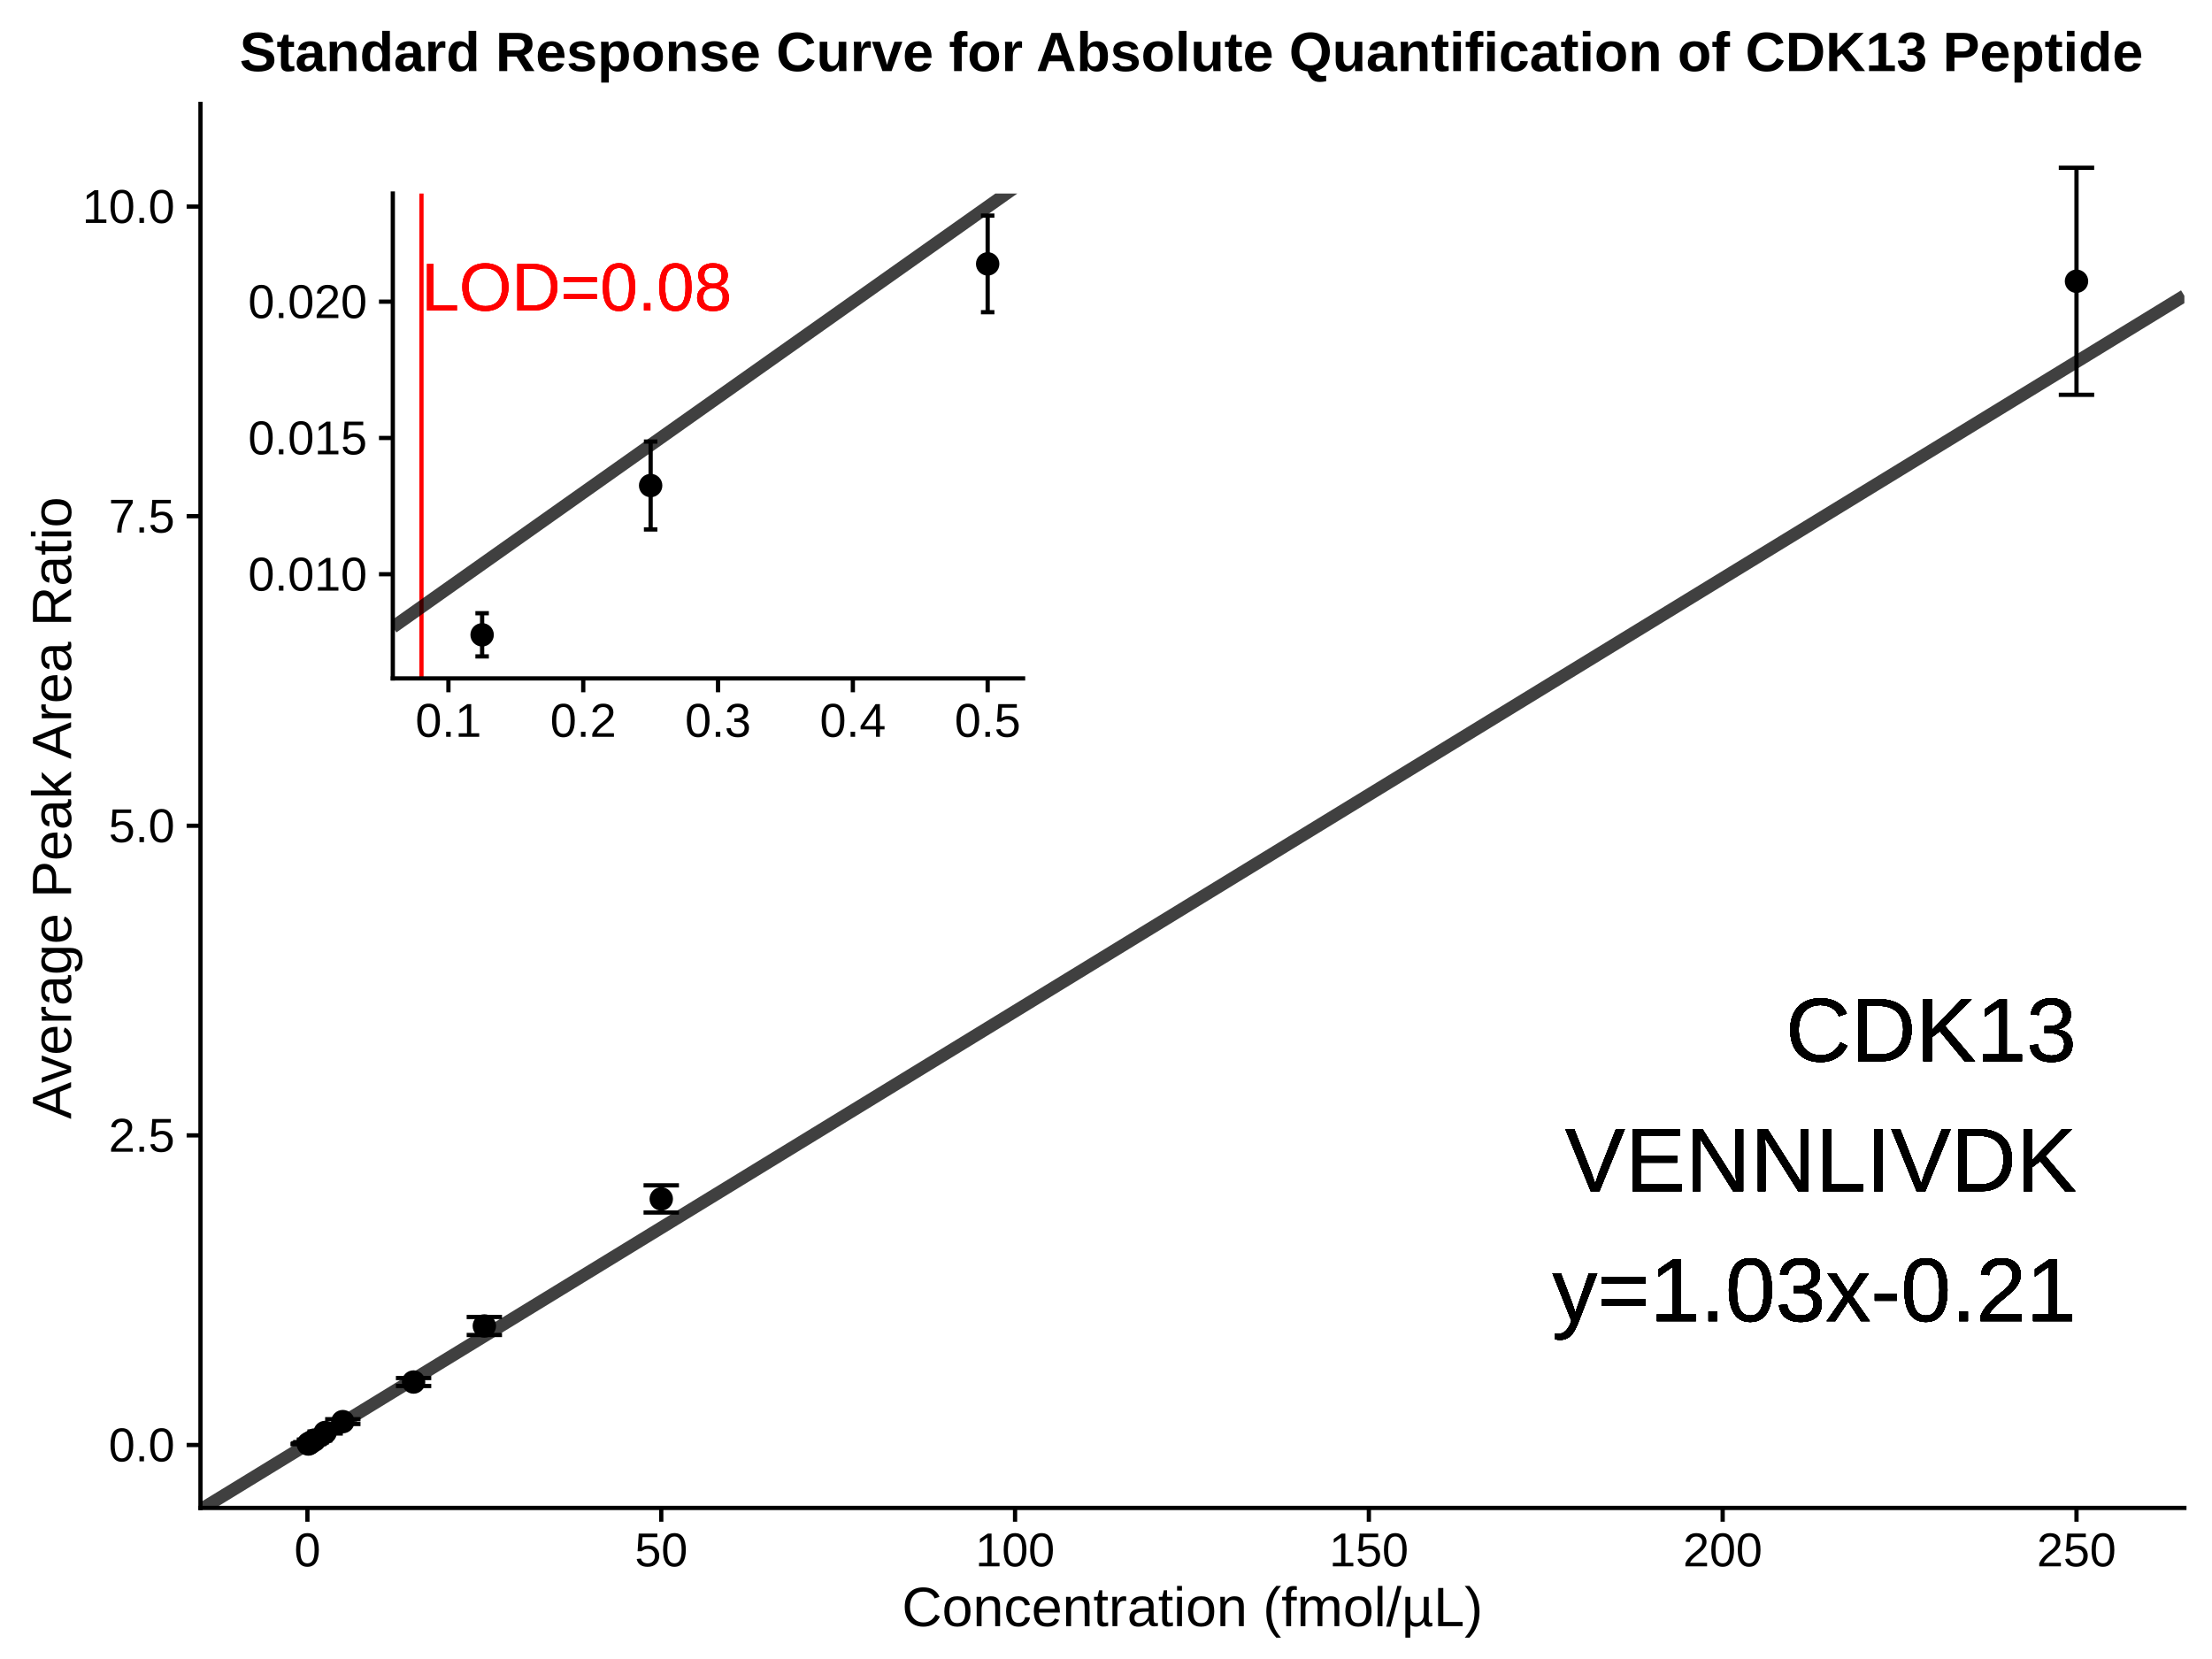
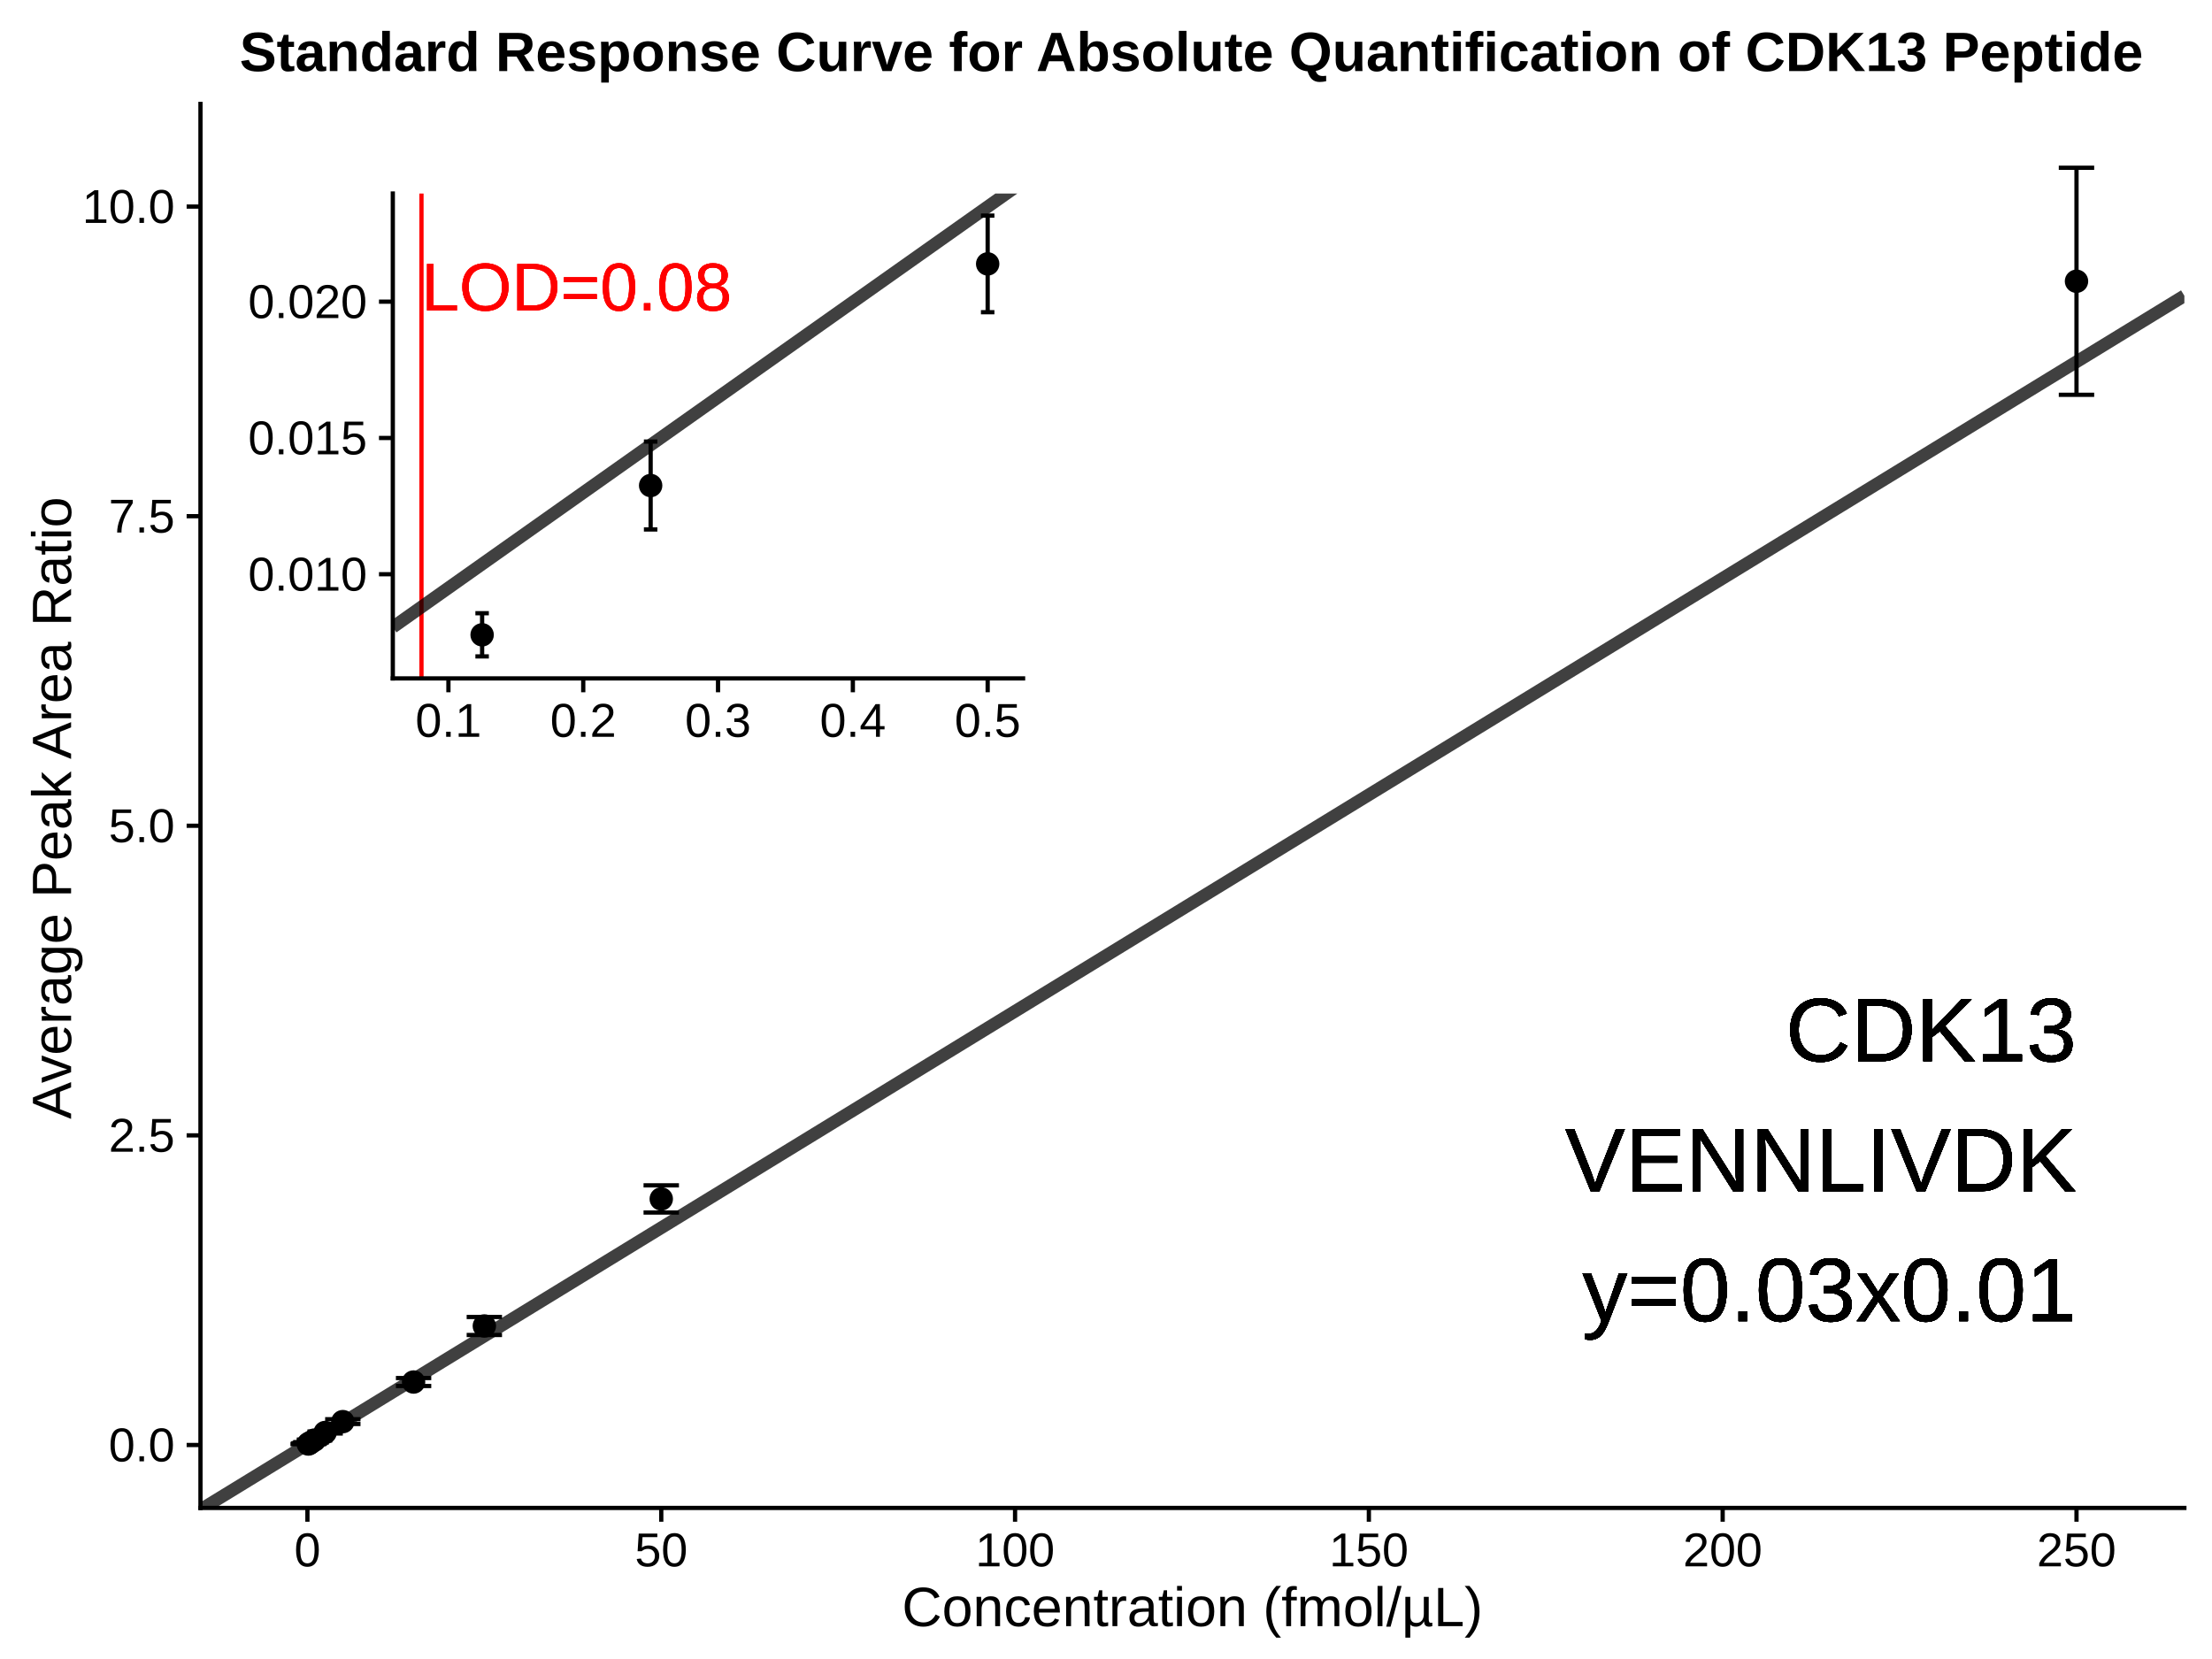
<svg xmlns="http://www.w3.org/2000/svg" viewBox="0 0 558.00 418.50">
  <defs>
    <style type="text/css">
    line, polyline, path, rect, circle {
      fill: none;
      stroke: #000000;
      stroke-linecap: round;
      stroke-linejoin: round;
      stroke-miterlimit: 10.00;
    }
  </style>
  </defs>
  <rect width="100%" height="100%" style="stroke: none; fill: #FFFFFF;" />
  <defs>
    <clipPath id="cpNTAuNTY2OXw1NTEuMDI2fDM4MC4zOXwyNi4yMTk1">
      <rect x="50.57" y="26.22" width="500.46" height="354.17" />
    </clipPath>
  </defs>
  <circle cx="77.78" cy="364.27" r="1.95pt" style="stroke-width: 0.71; fill: #000000;" clip-path="url(#cpNTAuNTY2OXw1NTEuMDI2fDM4MC4zOXwyNi4yMTk1)" />
  <circle cx="78.00" cy="364.10" r="1.95pt" style="stroke-width: 0.71; fill: #000000;" clip-path="url(#cpNTAuNTY2OXw1NTEuMDI2fDM4MC4zOXwyNi4yMTk1)" />
  <circle cx="78.45" cy="363.84" r="1.95pt" style="stroke-width: 0.71; fill: #000000;" clip-path="url(#cpNTAuNTY2OXw1NTEuMDI2fDM4MC4zOXwyNi4yMTk1)" />
  <circle cx="79.34" cy="363.27" r="1.95pt" style="stroke-width: 0.71; fill: #000000;" clip-path="url(#cpNTAuNTY2OXw1NTEuMDI2fDM4MC4zOXwyNi4yMTk1)" />
  <circle cx="82.02" cy="361.36" r="1.95pt" style="stroke-width: 0.71; fill: #000000;" clip-path="url(#cpNTAuNTY2OXw1NTEuMDI2fDM4MC4zOXwyNi4yMTk1)" />
  <circle cx="86.48" cy="358.62" r="1.95pt" style="stroke-width: 0.71; fill: #000000;" clip-path="url(#cpNTAuNTY2OXw1NTEuMDI2fDM4MC4zOXwyNi4yMTk1)" />
  <circle cx="104.33" cy="348.63" r="1.95pt" style="stroke-width: 0.71; fill: #000000;" clip-path="url(#cpNTAuNTY2OXw1NTEuMDI2fDM4MC4zOXwyNi4yMTk1)" />
  <circle cx="122.18" cy="334.49" r="1.95pt" style="stroke-width: 0.71; fill: #000000;" clip-path="url(#cpNTAuNTY2OXw1NTEuMDI2fDM4MC4zOXwyNi4yMTk1)" />
  <circle cx="166.81" cy="302.44" r="1.95pt" style="stroke-width: 0.71; fill: #000000;" clip-path="url(#cpNTAuNTY2OXw1NTEuMDI2fDM4MC4zOXwyNi4yMTk1)" />
  <circle cx="523.82" cy="70.95" r="1.95pt" style="stroke-width: 0.71; fill: #000000;" clip-path="url(#cpNTAuNTY2OXw1NTEuMDI2fDM4MC4zOXwyNi4yMTk1)" />
  <polyline points="73.32,364.24 82.24,364.24 " style="stroke-width: 1.07; stroke-linecap: butt;" clip-path="url(#cpNTAuNTY2OXw1NTEuMDI2fDM4MC4zOXwyNi4yMTk1)" />
  <polyline points="77.78,364.24 77.78,364.29 " style="stroke-width: 1.07; stroke-linecap: butt;" clip-path="url(#cpNTAuNTY2OXw1NTEuMDI2fDM4MC4zOXwyNi4yMTk1)" />
  <polyline points="73.32,364.29 82.24,364.29 " style="stroke-width: 1.07; stroke-linecap: butt;" clip-path="url(#cpNTAuNTY2OXw1NTEuMDI2fDM4MC4zOXwyNi4yMTk1)" />
  <polyline points="73.54,364.05 82.46,364.05 " style="stroke-width: 1.07; stroke-linecap: butt;" clip-path="url(#cpNTAuNTY2OXw1NTEuMDI2fDM4MC4zOXwyNi4yMTk1)" />
  <polyline points="78.00,364.05 78.00,364.15 " style="stroke-width: 1.07; stroke-linecap: butt;" clip-path="url(#cpNTAuNTY2OXw1NTEuMDI2fDM4MC4zOXwyNi4yMTk1)" />
  <polyline points="73.54,364.15 82.46,364.15 " style="stroke-width: 1.07; stroke-linecap: butt;" clip-path="url(#cpNTAuNTY2OXw1NTEuMDI2fDM4MC4zOXwyNi4yMTk1)" />
  <polyline points="73.98,363.79 82.91,363.79 " style="stroke-width: 1.07; stroke-linecap: butt;" clip-path="url(#cpNTAuNTY2OXw1NTEuMDI2fDM4MC4zOXwyNi4yMTk1)" />
  <polyline points="78.45,363.79 78.45,363.90 " style="stroke-width: 1.07; stroke-linecap: butt;" clip-path="url(#cpNTAuNTY2OXw1NTEuMDI2fDM4MC4zOXwyNi4yMTk1)" />
  <polyline points="73.98,363.90 82.91,363.90 " style="stroke-width: 1.07; stroke-linecap: butt;" clip-path="url(#cpNTAuNTY2OXw1NTEuMDI2fDM4MC4zOXwyNi4yMTk1)" />
  <polyline points="74.88,363.15 83.80,363.15 " style="stroke-width: 1.07; stroke-linecap: butt;" clip-path="url(#cpNTAuNTY2OXw1NTEuMDI2fDM4MC4zOXwyNi4yMTk1)" />
  <polyline points="79.34,363.15 79.34,363.39 " style="stroke-width: 1.07; stroke-linecap: butt;" clip-path="url(#cpNTAuNTY2OXw1NTEuMDI2fDM4MC4zOXwyNi4yMTk1)" />
  <polyline points="74.88,363.39 83.80,363.39 " style="stroke-width: 1.07; stroke-linecap: butt;" clip-path="url(#cpNTAuNTY2OXw1NTEuMDI2fDM4MC4zOXwyNi4yMTk1)" />
  <polyline points="77.55,361.11 86.48,361.11 " style="stroke-width: 1.07; stroke-linecap: butt;" clip-path="url(#cpNTAuNTY2OXw1NTEuMDI2fDM4MC4zOXwyNi4yMTk1)" />
  <polyline points="82.02,361.11 82.02,361.62 " style="stroke-width: 1.07; stroke-linecap: butt;" clip-path="url(#cpNTAuNTY2OXw1NTEuMDI2fDM4MC4zOXwyNi4yMTk1)" />
  <polyline points="77.55,361.62 86.48,361.62 " style="stroke-width: 1.07; stroke-linecap: butt;" clip-path="url(#cpNTAuNTY2OXw1NTEuMDI2fDM4MC4zOXwyNi4yMTk1)" />
  <polyline points="82.02,358.01 90.94,358.01 " style="stroke-width: 1.07; stroke-linecap: butt;" clip-path="url(#cpNTAuNTY2OXw1NTEuMDI2fDM4MC4zOXwyNi4yMTk1)" />
  <polyline points="86.48,358.01 86.48,359.22 " style="stroke-width: 1.07; stroke-linecap: butt;" clip-path="url(#cpNTAuNTY2OXw1NTEuMDI2fDM4MC4zOXwyNi4yMTk1)" />
  <polyline points="82.02,359.22 90.94,359.22 " style="stroke-width: 1.07; stroke-linecap: butt;" clip-path="url(#cpNTAuNTY2OXw1NTEuMDI2fDM4MC4zOXwyNi4yMTk1)" />
  <polyline points="99.87,347.63 108.79,347.63 " style="stroke-width: 1.07; stroke-linecap: butt;" clip-path="url(#cpNTAuNTY2OXw1NTEuMDI2fDM4MC4zOXwyNi4yMTk1)" />
  <polyline points="104.33,347.63 104.33,349.63 " style="stroke-width: 1.07; stroke-linecap: butt;" clip-path="url(#cpNTAuNTY2OXw1NTEuMDI2fDM4MC4zOXwyNi4yMTk1)" />
  <polyline points="99.87,349.63 108.79,349.63 " style="stroke-width: 1.07; stroke-linecap: butt;" clip-path="url(#cpNTAuNTY2OXw1NTEuMDI2fDM4MC4zOXwyNi4yMTk1)" />
  <polyline points="117.72,332.23 126.64,332.23 " style="stroke-width: 1.07; stroke-linecap: butt;" clip-path="url(#cpNTAuNTY2OXw1NTEuMDI2fDM4MC4zOXwyNi4yMTk1)" />
  <polyline points="122.18,332.23 122.18,336.76 " style="stroke-width: 1.07; stroke-linecap: butt;" clip-path="url(#cpNTAuNTY2OXw1NTEuMDI2fDM4MC4zOXwyNi4yMTk1)" />
  <polyline points="117.72,336.76 126.64,336.76 " style="stroke-width: 1.07; stroke-linecap: butt;" clip-path="url(#cpNTAuNTY2OXw1NTEuMDI2fDM4MC4zOXwyNi4yMTk1)" />
  <polyline points="162.34,299.01 171.27,299.01 " style="stroke-width: 1.07; stroke-linecap: butt;" clip-path="url(#cpNTAuNTY2OXw1NTEuMDI2fDM4MC4zOXwyNi4yMTk1)" />
  <polyline points="166.81,299.01 166.81,305.87 " style="stroke-width: 1.07; stroke-linecap: butt;" clip-path="url(#cpNTAuNTY2OXw1NTEuMDI2fDM4MC4zOXwyNi4yMTk1)" />
  <polyline points="162.34,305.87 171.27,305.87 " style="stroke-width: 1.07; stroke-linecap: butt;" clip-path="url(#cpNTAuNTY2OXw1NTEuMDI2fDM4MC4zOXwyNi4yMTk1)" />
  <polyline points="519.35,42.32 528.28,42.32 " style="stroke-width: 1.07; stroke-linecap: butt;" clip-path="url(#cpNTAuNTY2OXw1NTEuMDI2fDM4MC4zOXwyNi4yMTk1)" />
  <polyline points="523.82,42.32 523.82,99.59 " style="stroke-width: 1.07; stroke-linecap: butt;" clip-path="url(#cpNTAuNTY2OXw1NTEuMDI2fDM4MC4zOXwyNi4yMTk1)" />
  <polyline points="519.35,99.59 528.28,99.59 " style="stroke-width: 1.07; stroke-linecap: butt;" clip-path="url(#cpNTAuNTY2OXw1NTEuMDI2fDM4MC4zOXwyNi4yMTk1)" />
  <line x1="50.57" y1="380.84" x2="551.03" y2="74.61" style="stroke-width: 3.20; stroke: #000000; stroke-opacity: 0.75; stroke-linecap: butt;" clip-path="url(#cpNTAuNTY2OXw1NTEuMDI2fDM4MC4zOXwyNi4yMTk1)" />
  <g clip-path="url(#cpNTAuNTY2OXw1NTEuMDI2fDM4MC4zOXwyNi4yMTk1)">
    <text x="450.44" y="267.71" style="font-size: 22.76px; font-family: Liberation Sans;" textLength="73.38px" lengthAdjust="spacingAndGlyphs">CDK13</text>
  </g>
  <g clip-path="url(#cpNTAuNTY2OXw1NTEuMDI2fDM4MC4zOXwyNi4yMTk1)">
    <text x="394.79" y="300.49" style="font-size: 22.76px; font-family: Liberation Sans;" textLength="129.03px" lengthAdjust="spacingAndGlyphs">VENNLIVDK</text>
  </g>
  <g clip-path="url(#cpNTAuNTY2OXw1NTEuMDI2fDM4MC4zOXwyNi4yMTk1)">
-     <text x="391.58" y="333.27" style="font-size: 22.76px; font-family: Liberation Sans;" textLength="132.24px" lengthAdjust="spacingAndGlyphs">y=1.03x-0.21</text>
-   </g>
-   <g clip-path="url(#cpNTAuNTY2OXw1NTEuMDI2fDM4MC4zOXwyNi4yMTk1)">
-     <text x="450.44" y="267.71" style="font-size: 22.76px; font-family: Liberation Sans;" textLength="73.38px" lengthAdjust="spacingAndGlyphs">CDK13</text>
-   </g>
-   <g clip-path="url(#cpNTAuNTY2OXw1NTEuMDI2fDM4MC4zOXwyNi4yMTk1)">
-     <text x="394.79" y="300.49" style="font-size: 22.76px; font-family: Liberation Sans;" textLength="129.03px" lengthAdjust="spacingAndGlyphs">VENNLIVDK</text>
-   </g>
-   <g clip-path="url(#cpNTAuNTY2OXw1NTEuMDI2fDM4MC4zOXwyNi4yMTk1)">
-     <text x="391.58" y="333.27" style="font-size: 22.76px; font-family: Liberation Sans;" textLength="132.24px" lengthAdjust="spacingAndGlyphs">y=1.03x-0.21</text>
-   </g>
-   <g clip-path="url(#cpNTAuNTY2OXw1NTEuMDI2fDM4MC4zOXwyNi4yMTk1)">
-     <text x="450.44" y="267.71" style="font-size: 22.76px; font-family: Liberation Sans;" textLength="73.38px" lengthAdjust="spacingAndGlyphs">CDK13</text>
-   </g>
-   <g clip-path="url(#cpNTAuNTY2OXw1NTEuMDI2fDM4MC4zOXwyNi4yMTk1)">
-     <text x="394.79" y="300.49" style="font-size: 22.76px; font-family: Liberation Sans;" textLength="129.03px" lengthAdjust="spacingAndGlyphs">VENNLIVDK</text>
-   </g>
-   <g clip-path="url(#cpNTAuNTY2OXw1NTEuMDI2fDM4MC4zOXwyNi4yMTk1)">
-     <text x="391.58" y="333.27" style="font-size: 22.76px; font-family: Liberation Sans;" textLength="132.24px" lengthAdjust="spacingAndGlyphs">y=1.03x-0.21</text>
-   </g>
-   <g clip-path="url(#cpNTAuNTY2OXw1NTEuMDI2fDM4MC4zOXwyNi4yMTk1)">
-     <text x="450.44" y="267.71" style="font-size: 22.76px; font-family: Liberation Sans;" textLength="73.38px" lengthAdjust="spacingAndGlyphs">CDK13</text>
-   </g>
-   <g clip-path="url(#cpNTAuNTY2OXw1NTEuMDI2fDM4MC4zOXwyNi4yMTk1)">
-     <text x="394.79" y="300.49" style="font-size: 22.76px; font-family: Liberation Sans;" textLength="129.03px" lengthAdjust="spacingAndGlyphs">VENNLIVDK</text>
-   </g>
-   <g clip-path="url(#cpNTAuNTY2OXw1NTEuMDI2fDM4MC4zOXwyNi4yMTk1)">
-     <text x="391.58" y="333.27" style="font-size: 22.76px; font-family: Liberation Sans;" textLength="132.24px" lengthAdjust="spacingAndGlyphs">y=1.03x-0.21</text>
-   </g>
-   <g clip-path="url(#cpNTAuNTY2OXw1NTEuMDI2fDM4MC4zOXwyNi4yMTk1)">
-     <text x="450.44" y="267.71" style="font-size: 22.76px; font-family: Liberation Sans;" textLength="73.38px" lengthAdjust="spacingAndGlyphs">CDK13</text>
-   </g>
-   <g clip-path="url(#cpNTAuNTY2OXw1NTEuMDI2fDM4MC4zOXwyNi4yMTk1)">
-     <text x="394.79" y="300.49" style="font-size: 22.76px; font-family: Liberation Sans;" textLength="129.03px" lengthAdjust="spacingAndGlyphs">VENNLIVDK</text>
-   </g>
-   <g clip-path="url(#cpNTAuNTY2OXw1NTEuMDI2fDM4MC4zOXwyNi4yMTk1)">
-     <text x="391.58" y="333.27" style="font-size: 22.76px; font-family: Liberation Sans;" textLength="132.24px" lengthAdjust="spacingAndGlyphs">y=1.03x-0.21</text>
-   </g>
-   <g clip-path="url(#cpNTAuNTY2OXw1NTEuMDI2fDM4MC4zOXwyNi4yMTk1)">
-     <text x="450.44" y="267.71" style="font-size: 22.76px; font-family: Liberation Sans;" textLength="73.38px" lengthAdjust="spacingAndGlyphs">CDK13</text>
-   </g>
-   <g clip-path="url(#cpNTAuNTY2OXw1NTEuMDI2fDM4MC4zOXwyNi4yMTk1)">
-     <text x="394.79" y="300.49" style="font-size: 22.76px; font-family: Liberation Sans;" textLength="129.03px" lengthAdjust="spacingAndGlyphs">VENNLIVDK</text>
-   </g>
-   <g clip-path="url(#cpNTAuNTY2OXw1NTEuMDI2fDM4MC4zOXwyNi4yMTk1)">
-     <text x="391.58" y="333.27" style="font-size: 22.76px; font-family: Liberation Sans;" textLength="132.24px" lengthAdjust="spacingAndGlyphs">y=1.03x-0.21</text>
-   </g>
-   <g clip-path="url(#cpNTAuNTY2OXw1NTEuMDI2fDM4MC4zOXwyNi4yMTk1)">
-     <text x="450.44" y="267.71" style="font-size: 22.76px; font-family: Liberation Sans;" textLength="73.38px" lengthAdjust="spacingAndGlyphs">CDK13</text>
-   </g>
-   <g clip-path="url(#cpNTAuNTY2OXw1NTEuMDI2fDM4MC4zOXwyNi4yMTk1)">
-     <text x="394.79" y="300.49" style="font-size: 22.76px; font-family: Liberation Sans;" textLength="129.03px" lengthAdjust="spacingAndGlyphs">VENNLIVDK</text>
-   </g>
-   <g clip-path="url(#cpNTAuNTY2OXw1NTEuMDI2fDM4MC4zOXwyNi4yMTk1)">
-     <text x="391.58" y="333.27" style="font-size: 22.76px; font-family: Liberation Sans;" textLength="132.24px" lengthAdjust="spacingAndGlyphs">y=1.03x-0.21</text>
-   </g>
-   <g clip-path="url(#cpNTAuNTY2OXw1NTEuMDI2fDM4MC4zOXwyNi4yMTk1)">
-     <text x="450.44" y="267.71" style="font-size: 22.76px; font-family: Liberation Sans;" textLength="73.38px" lengthAdjust="spacingAndGlyphs">CDK13</text>
-   </g>
-   <g clip-path="url(#cpNTAuNTY2OXw1NTEuMDI2fDM4MC4zOXwyNi4yMTk1)">
-     <text x="394.79" y="300.49" style="font-size: 22.76px; font-family: Liberation Sans;" textLength="129.03px" lengthAdjust="spacingAndGlyphs">VENNLIVDK</text>
-   </g>
-   <g clip-path="url(#cpNTAuNTY2OXw1NTEuMDI2fDM4MC4zOXwyNi4yMTk1)">
-     <text x="391.58" y="333.27" style="font-size: 22.76px; font-family: Liberation Sans;" textLength="132.24px" lengthAdjust="spacingAndGlyphs">y=1.03x-0.21</text>
-   </g>
-   <g clip-path="url(#cpNTAuNTY2OXw1NTEuMDI2fDM4MC4zOXwyNi4yMTk1)">
-     <text x="450.44" y="267.71" style="font-size: 22.76px; font-family: Liberation Sans;" textLength="73.38px" lengthAdjust="spacingAndGlyphs">CDK13</text>
-   </g>
-   <g clip-path="url(#cpNTAuNTY2OXw1NTEuMDI2fDM4MC4zOXwyNi4yMTk1)">
-     <text x="394.79" y="300.49" style="font-size: 22.76px; font-family: Liberation Sans;" textLength="129.03px" lengthAdjust="spacingAndGlyphs">VENNLIVDK</text>
-   </g>
-   <g clip-path="url(#cpNTAuNTY2OXw1NTEuMDI2fDM4MC4zOXwyNi4yMTk1)">
-     <text x="391.58" y="333.27" style="font-size: 22.76px; font-family: Liberation Sans;" textLength="132.24px" lengthAdjust="spacingAndGlyphs">y=1.03x-0.21</text>
-   </g>
-   <g clip-path="url(#cpNTAuNTY2OXw1NTEuMDI2fDM4MC4zOXwyNi4yMTk1)">
-     <text x="450.44" y="267.71" style="font-size: 22.76px; font-family: Liberation Sans;" textLength="73.38px" lengthAdjust="spacingAndGlyphs">CDK13</text>
-   </g>
-   <g clip-path="url(#cpNTAuNTY2OXw1NTEuMDI2fDM4MC4zOXwyNi4yMTk1)">
-     <text x="394.79" y="300.49" style="font-size: 22.76px; font-family: Liberation Sans;" textLength="129.03px" lengthAdjust="spacingAndGlyphs">VENNLIVDK</text>
-   </g>
-   <g clip-path="url(#cpNTAuNTY2OXw1NTEuMDI2fDM4MC4zOXwyNi4yMTk1)">
-     <text x="391.58" y="333.27" style="font-size: 22.76px; font-family: Liberation Sans;" textLength="132.24px" lengthAdjust="spacingAndGlyphs">y=1.03x-0.21</text>
+     <text x="399.16" y="333.27" style="font-size: 22.76px; font-family: Liberation Sans;" textLength="124.66px" lengthAdjust="spacingAndGlyphs">y=0.03x0.01</text>
+   </g>
+   <g clip-path="url(#cpNTAuNTY2OXw1NTEuMDI2fDM4MC4zOXwyNi4yMTk1)">
+     <text x="450.44" y="267.71" style="font-size: 22.76px; font-family: Liberation Sans;" textLength="73.38px" lengthAdjust="spacingAndGlyphs">CDK13</text>
+   </g>
+   <g clip-path="url(#cpNTAuNTY2OXw1NTEuMDI2fDM4MC4zOXwyNi4yMTk1)">
+     <text x="394.79" y="300.49" style="font-size: 22.76px; font-family: Liberation Sans;" textLength="129.03px" lengthAdjust="spacingAndGlyphs">VENNLIVDK</text>
+   </g>
+   <g clip-path="url(#cpNTAuNTY2OXw1NTEuMDI2fDM4MC4zOXwyNi4yMTk1)">
+     <text x="399.16" y="333.27" style="font-size: 22.76px; font-family: Liberation Sans;" textLength="124.66px" lengthAdjust="spacingAndGlyphs">y=0.03x0.01</text>
+   </g>
+   <g clip-path="url(#cpNTAuNTY2OXw1NTEuMDI2fDM4MC4zOXwyNi4yMTk1)">
+     <text x="450.44" y="267.71" style="font-size: 22.76px; font-family: Liberation Sans;" textLength="73.38px" lengthAdjust="spacingAndGlyphs">CDK13</text>
+   </g>
+   <g clip-path="url(#cpNTAuNTY2OXw1NTEuMDI2fDM4MC4zOXwyNi4yMTk1)">
+     <text x="394.79" y="300.49" style="font-size: 22.76px; font-family: Liberation Sans;" textLength="129.03px" lengthAdjust="spacingAndGlyphs">VENNLIVDK</text>
+   </g>
+   <g clip-path="url(#cpNTAuNTY2OXw1NTEuMDI2fDM4MC4zOXwyNi4yMTk1)">
+     <text x="399.16" y="333.27" style="font-size: 22.76px; font-family: Liberation Sans;" textLength="124.66px" lengthAdjust="spacingAndGlyphs">y=0.03x0.01</text>
+   </g>
+   <g clip-path="url(#cpNTAuNTY2OXw1NTEuMDI2fDM4MC4zOXwyNi4yMTk1)">
+     <text x="450.44" y="267.71" style="font-size: 22.76px; font-family: Liberation Sans;" textLength="73.38px" lengthAdjust="spacingAndGlyphs">CDK13</text>
+   </g>
+   <g clip-path="url(#cpNTAuNTY2OXw1NTEuMDI2fDM4MC4zOXwyNi4yMTk1)">
+     <text x="394.79" y="300.49" style="font-size: 22.76px; font-family: Liberation Sans;" textLength="129.03px" lengthAdjust="spacingAndGlyphs">VENNLIVDK</text>
+   </g>
+   <g clip-path="url(#cpNTAuNTY2OXw1NTEuMDI2fDM4MC4zOXwyNi4yMTk1)">
+     <text x="399.16" y="333.27" style="font-size: 22.76px; font-family: Liberation Sans;" textLength="124.66px" lengthAdjust="spacingAndGlyphs">y=0.03x0.01</text>
+   </g>
+   <g clip-path="url(#cpNTAuNTY2OXw1NTEuMDI2fDM4MC4zOXwyNi4yMTk1)">
+     <text x="450.44" y="267.71" style="font-size: 22.76px; font-family: Liberation Sans;" textLength="73.38px" lengthAdjust="spacingAndGlyphs">CDK13</text>
+   </g>
+   <g clip-path="url(#cpNTAuNTY2OXw1NTEuMDI2fDM4MC4zOXwyNi4yMTk1)">
+     <text x="394.79" y="300.49" style="font-size: 22.76px; font-family: Liberation Sans;" textLength="129.03px" lengthAdjust="spacingAndGlyphs">VENNLIVDK</text>
+   </g>
+   <g clip-path="url(#cpNTAuNTY2OXw1NTEuMDI2fDM4MC4zOXwyNi4yMTk1)">
+     <text x="399.16" y="333.27" style="font-size: 22.76px; font-family: Liberation Sans;" textLength="124.66px" lengthAdjust="spacingAndGlyphs">y=0.03x0.01</text>
+   </g>
+   <g clip-path="url(#cpNTAuNTY2OXw1NTEuMDI2fDM4MC4zOXwyNi4yMTk1)">
+     <text x="450.44" y="267.71" style="font-size: 22.76px; font-family: Liberation Sans;" textLength="73.38px" lengthAdjust="spacingAndGlyphs">CDK13</text>
+   </g>
+   <g clip-path="url(#cpNTAuNTY2OXw1NTEuMDI2fDM4MC4zOXwyNi4yMTk1)">
+     <text x="394.79" y="300.49" style="font-size: 22.76px; font-family: Liberation Sans;" textLength="129.03px" lengthAdjust="spacingAndGlyphs">VENNLIVDK</text>
+   </g>
+   <g clip-path="url(#cpNTAuNTY2OXw1NTEuMDI2fDM4MC4zOXwyNi4yMTk1)">
+     <text x="399.16" y="333.27" style="font-size: 22.76px; font-family: Liberation Sans;" textLength="124.66px" lengthAdjust="spacingAndGlyphs">y=0.03x0.01</text>
+   </g>
+   <g clip-path="url(#cpNTAuNTY2OXw1NTEuMDI2fDM4MC4zOXwyNi4yMTk1)">
+     <text x="450.44" y="267.71" style="font-size: 22.76px; font-family: Liberation Sans;" textLength="73.38px" lengthAdjust="spacingAndGlyphs">CDK13</text>
+   </g>
+   <g clip-path="url(#cpNTAuNTY2OXw1NTEuMDI2fDM4MC4zOXwyNi4yMTk1)">
+     <text x="394.79" y="300.49" style="font-size: 22.76px; font-family: Liberation Sans;" textLength="129.03px" lengthAdjust="spacingAndGlyphs">VENNLIVDK</text>
+   </g>
+   <g clip-path="url(#cpNTAuNTY2OXw1NTEuMDI2fDM4MC4zOXwyNi4yMTk1)">
+     <text x="399.16" y="333.27" style="font-size: 22.76px; font-family: Liberation Sans;" textLength="124.66px" lengthAdjust="spacingAndGlyphs">y=0.03x0.01</text>
+   </g>
+   <g clip-path="url(#cpNTAuNTY2OXw1NTEuMDI2fDM4MC4zOXwyNi4yMTk1)">
+     <text x="450.44" y="267.71" style="font-size: 22.76px; font-family: Liberation Sans;" textLength="73.38px" lengthAdjust="spacingAndGlyphs">CDK13</text>
+   </g>
+   <g clip-path="url(#cpNTAuNTY2OXw1NTEuMDI2fDM4MC4zOXwyNi4yMTk1)">
+     <text x="394.79" y="300.49" style="font-size: 22.76px; font-family: Liberation Sans;" textLength="129.03px" lengthAdjust="spacingAndGlyphs">VENNLIVDK</text>
+   </g>
+   <g clip-path="url(#cpNTAuNTY2OXw1NTEuMDI2fDM4MC4zOXwyNi4yMTk1)">
+     <text x="399.16" y="333.27" style="font-size: 22.76px; font-family: Liberation Sans;" textLength="124.66px" lengthAdjust="spacingAndGlyphs">y=0.03x0.01</text>
+   </g>
+   <g clip-path="url(#cpNTAuNTY2OXw1NTEuMDI2fDM4MC4zOXwyNi4yMTk1)">
+     <text x="450.44" y="267.71" style="font-size: 22.76px; font-family: Liberation Sans;" textLength="73.38px" lengthAdjust="spacingAndGlyphs">CDK13</text>
+   </g>
+   <g clip-path="url(#cpNTAuNTY2OXw1NTEuMDI2fDM4MC4zOXwyNi4yMTk1)">
+     <text x="394.79" y="300.49" style="font-size: 22.76px; font-family: Liberation Sans;" textLength="129.03px" lengthAdjust="spacingAndGlyphs">VENNLIVDK</text>
+   </g>
+   <g clip-path="url(#cpNTAuNTY2OXw1NTEuMDI2fDM4MC4zOXwyNi4yMTk1)">
+     <text x="399.16" y="333.27" style="font-size: 22.76px; font-family: Liberation Sans;" textLength="124.66px" lengthAdjust="spacingAndGlyphs">y=0.03x0.01</text>
+   </g>
+   <g clip-path="url(#cpNTAuNTY2OXw1NTEuMDI2fDM4MC4zOXwyNi4yMTk1)">
+     <text x="450.44" y="267.71" style="font-size: 22.76px; font-family: Liberation Sans;" textLength="73.38px" lengthAdjust="spacingAndGlyphs">CDK13</text>
+   </g>
+   <g clip-path="url(#cpNTAuNTY2OXw1NTEuMDI2fDM4MC4zOXwyNi4yMTk1)">
+     <text x="394.79" y="300.49" style="font-size: 22.76px; font-family: Liberation Sans;" textLength="129.03px" lengthAdjust="spacingAndGlyphs">VENNLIVDK</text>
+   </g>
+   <g clip-path="url(#cpNTAuNTY2OXw1NTEuMDI2fDM4MC4zOXwyNi4yMTk1)">
+     <text x="399.16" y="333.27" style="font-size: 22.76px; font-family: Liberation Sans;" textLength="124.66px" lengthAdjust="spacingAndGlyphs">y=0.03x0.01</text>
  </g>
  <defs>
    <clipPath id="cpMHw1NTh8NDE4LjV8MA==">
      <rect x="0.00" y="0.00" width="558.00" height="418.50" />
    </clipPath>
  </defs>
  <polyline points="50.57,380.39 50.57,26.22 " style="stroke-width: 1.07; stroke-linecap: square;" clip-path="url(#cpMHw1NTh8NDE4LjV8MA==)" />
  <g clip-path="url(#cpMHw1NTh8NDE4LjV8MA==)">
    <text x="27.41" y="368.64" style="font-size: 12.00px; font-family: Liberation Sans;" textLength="16.68px" lengthAdjust="spacingAndGlyphs">0.0</text>
  </g>
  <g clip-path="url(#cpMHw1NTh8NDE4LjV8MA==)">
    <text x="27.41" y="290.54" style="font-size: 12.00px; font-family: Liberation Sans;" textLength="16.68px" lengthAdjust="spacingAndGlyphs">2.5</text>
  </g>
  <g clip-path="url(#cpMHw1NTh8NDE4LjV8MA==)">
    <text x="27.41" y="212.44" style="font-size: 12.00px; font-family: Liberation Sans;" textLength="16.68px" lengthAdjust="spacingAndGlyphs">5.0</text>
  </g>
  <g clip-path="url(#cpMHw1NTh8NDE4LjV8MA==)">
    <text x="27.41" y="134.34" style="font-size: 12.00px; font-family: Liberation Sans;" textLength="16.68px" lengthAdjust="spacingAndGlyphs">7.5</text>
  </g>
  <g clip-path="url(#cpMHw1NTh8NDE4LjV8MA==)">
    <text x="20.74" y="56.24" style="font-size: 12.00px; font-family: Liberation Sans;" textLength="23.35px" lengthAdjust="spacingAndGlyphs">10.0</text>
  </g>
  <polyline points="47.08,364.51 50.57,364.51 " style="stroke-width: 1.07; stroke-linecap: butt;" clip-path="url(#cpMHw1NTh8NDE4LjV8MA==)" />
  <polyline points="47.08,286.41 50.57,286.41 " style="stroke-width: 1.07; stroke-linecap: butt;" clip-path="url(#cpMHw1NTh8NDE4LjV8MA==)" />
  <polyline points="47.08,208.31 50.57,208.31 " style="stroke-width: 1.07; stroke-linecap: butt;" clip-path="url(#cpMHw1NTh8NDE4LjV8MA==)" />
  <polyline points="47.08,130.21 50.57,130.21 " style="stroke-width: 1.07; stroke-linecap: butt;" clip-path="url(#cpMHw1NTh8NDE4LjV8MA==)" />
  <polyline points="47.08,52.11 50.57,52.11 " style="stroke-width: 1.07; stroke-linecap: butt;" clip-path="url(#cpMHw1NTh8NDE4LjV8MA==)" />
  <polyline points="50.57,380.39 551.03,380.39 " style="stroke-width: 1.07; stroke-linecap: square;" clip-path="url(#cpMHw1NTh8NDE4LjV8MA==)" />
  <polyline points="77.55,383.88 77.55,380.39 " style="stroke-width: 1.07; stroke-linecap: butt;" clip-path="url(#cpMHw1NTh8NDE4LjV8MA==)" />
  <polyline points="166.81,383.88 166.81,380.39 " style="stroke-width: 1.07; stroke-linecap: butt;" clip-path="url(#cpMHw1NTh8NDE4LjV8MA==)" />
  <polyline points="256.06,383.88 256.06,380.39 " style="stroke-width: 1.07; stroke-linecap: butt;" clip-path="url(#cpMHw1NTh8NDE4LjV8MA==)" />
  <polyline points="345.31,383.88 345.31,380.39 " style="stroke-width: 1.07; stroke-linecap: butt;" clip-path="url(#cpMHw1NTh8NDE4LjV8MA==)" />
  <polyline points="434.56,383.88 434.56,380.39 " style="stroke-width: 1.07; stroke-linecap: butt;" clip-path="url(#cpMHw1NTh8NDE4LjV8MA==)" />
  <polyline points="523.82,383.88 523.82,380.39 " style="stroke-width: 1.07; stroke-linecap: butt;" clip-path="url(#cpMHw1NTh8NDE4LjV8MA==)" />
  <g clip-path="url(#cpMHw1NTh8NDE4LjV8MA==)">
    <text x="74.22" y="395.12" style="font-size: 12.00px; font-family: Liberation Sans;" textLength="6.67px" lengthAdjust="spacingAndGlyphs">0</text>
  </g>
  <g clip-path="url(#cpMHw1NTh8NDE4LjV8MA==)">
    <text x="160.13" y="395.12" style="font-size: 12.00px; font-family: Liberation Sans;" textLength="13.35px" lengthAdjust="spacingAndGlyphs">50</text>
  </g>
  <g clip-path="url(#cpMHw1NTh8NDE4LjV8MA==)">
    <text x="246.05" y="395.12" style="font-size: 12.00px; font-family: Liberation Sans;" textLength="20.02px" lengthAdjust="spacingAndGlyphs">100</text>
  </g>
  <g clip-path="url(#cpMHw1NTh8NDE4LjV8MA==)">
    <text x="335.30" y="395.12" style="font-size: 12.00px; font-family: Liberation Sans;" textLength="20.02px" lengthAdjust="spacingAndGlyphs">150</text>
  </g>
  <g clip-path="url(#cpMHw1NTh8NDE4LjV8MA==)">
    <text x="424.55" y="395.12" style="font-size: 12.00px; font-family: Liberation Sans;" textLength="20.02px" lengthAdjust="spacingAndGlyphs">200</text>
  </g>
  <g clip-path="url(#cpMHw1NTh8NDE4LjV8MA==)">
    <text x="513.81" y="395.12" style="font-size: 12.00px; font-family: Liberation Sans;" textLength="20.02px" lengthAdjust="spacingAndGlyphs">250</text>
  </g>
  <g clip-path="url(#cpMHw1NTh8NDE4LjV8MA==)">
    <text x="227.51" y="410.21" style="font-size: 14.00px; font-family: Liberation Sans;" textLength="146.57px" lengthAdjust="spacingAndGlyphs">Concentration (fmol/µL)</text>
  </g>
  <g clip-path="url(#cpMHw1NTh8NDE4LjV8MA==)">
    <text transform="translate(17.93,282.29) rotate(-90)" style="font-size: 14.00px; font-family: Liberation Sans;" textLength="157.98px" lengthAdjust="spacingAndGlyphs">Average Peak Area Ratio</text>
  </g>
  <g clip-path="url(#cpMHw1NTh8NDE4LjV8MA==)">
    <text x="60.43" y="17.93" style="font-size: 14.00px; font-weight: bold; font-family: Liberation Sans;" textLength="480.73px" lengthAdjust="spacingAndGlyphs">Standard Response Curve for Absolute Quantification of CDK13 Peptide</text>
  </g>
  <defs>
    <clipPath id="cpNDEuODV8MjY1LjA1fDIwOS4yNXw0MS44NQ==">
      <rect x="41.85" y="41.85" width="223.20" height="167.40" />
    </clipPath>
  </defs>
  <defs>
    <clipPath id="cpMHw1NTh8NDE4LjV8MA==">
      <rect x="0.00" y="0.00" width="558.00" height="418.50" />
    </clipPath>
  </defs>
  <defs>
    <clipPath id="cpOTkuMDg5NnwyNTguMDc2fDE3MS4xNHw0OC44MjM4">
      <rect x="99.09" y="48.82" width="158.99" height="122.32" />
    </clipPath>
  </defs>
  <line x1="106.32" y1="171.14" x2="106.32" y2="48.82" style="stroke-width: 1.07; stroke: #FF0000; stroke-linecap: butt;" clip-path="url(#cpOTkuMDg5NnwyNTguMDc2fDE3MS4xNHw0OC44MjM4)" />
  <g clip-path="url(#cpOTkuMDg5NnwyNTguMDc2fDE3MS4xNHw0OC44MjM4)">
    <text x="106.32" y="78.32" style="font-size: 17.07px; fill: #FF0000; font-family: Liberation Sans;" textLength="78.30px" lengthAdjust="spacingAndGlyphs">LOD=0.08</text>
  </g>
  <g clip-path="url(#cpOTkuMDg5NnwyNTguMDc2fDE3MS4xNHw0OC44MjM4)">
    <text x="106.32" y="78.32" style="font-size: 17.07px; fill: #FF0000; font-family: Liberation Sans;" textLength="78.30px" lengthAdjust="spacingAndGlyphs">LOD=0.08</text>
  </g>
  <g clip-path="url(#cpOTkuMDg5NnwyNTguMDc2fDE3MS4xNHw0OC44MjM4)">
    <text x="106.32" y="78.32" style="font-size: 17.07px; fill: #FF0000; font-family: Liberation Sans;" textLength="78.30px" lengthAdjust="spacingAndGlyphs">LOD=0.08</text>
  </g>
  <circle cx="121.62" cy="160.14" r="1.95pt" style="stroke-width: 0.71; fill: #000000;" clip-path="url(#cpOTkuMDg5NnwyNTguMDc2fDE3MS4xNHw0OC44MjM4)" />
  <circle cx="164.13" cy="122.48" r="1.95pt" style="stroke-width: 0.71; fill: #000000;" clip-path="url(#cpOTkuMDg5NnwyNTguMDc2fDE3MS4xNHw0OC44MjM4)" />
  <circle cx="249.15" cy="66.57" r="1.95pt" style="stroke-width: 0.71; fill: #000000;" clip-path="url(#cpOTkuMDg5NnwyNTguMDc2fDE3MS4xNHw0OC44MjM4)" />
  <polyline points="119.92,154.69 123.32,154.69 " style="stroke-width: 1.07; stroke-linecap: butt;" clip-path="url(#cpOTkuMDg5NnwyNTguMDc2fDE3MS4xNHw0OC44MjM4)" />
  <polyline points="121.62,154.69 121.62,165.58 " style="stroke-width: 1.07; stroke-linecap: butt;" clip-path="url(#cpOTkuMDg5NnwyNTguMDc2fDE3MS4xNHw0OC44MjM4)" />
  <polyline points="119.92,165.58 123.32,165.58 " style="stroke-width: 1.07; stroke-linecap: butt;" clip-path="url(#cpOTkuMDg5NnwyNTguMDc2fDE3MS4xNHw0OC44MjM4)" />
  <polyline points="162.43,111.39 165.83,111.39 " style="stroke-width: 1.07; stroke-linecap: butt;" clip-path="url(#cpOTkuMDg5NnwyNTguMDc2fDE3MS4xNHw0OC44MjM4)" />
  <polyline points="164.13,111.39 164.13,133.56 " style="stroke-width: 1.07; stroke-linecap: butt;" clip-path="url(#cpOTkuMDg5NnwyNTguMDc2fDE3MS4xNHw0OC44MjM4)" />
  <polyline points="162.43,133.56 165.83,133.56 " style="stroke-width: 1.07; stroke-linecap: butt;" clip-path="url(#cpOTkuMDg5NnwyNTguMDc2fDE3MS4xNHw0OC44MjM4)" />
  <polyline points="247.45,54.38 250.85,54.38 " style="stroke-width: 1.07; stroke-linecap: butt;" clip-path="url(#cpOTkuMDg5NnwyNTguMDc2fDE3MS4xNHw0OC44MjM4)" />
  <polyline points="249.15,54.38 249.15,78.76 " style="stroke-width: 1.07; stroke-linecap: butt;" clip-path="url(#cpOTkuMDg5NnwyNTguMDc2fDE3MS4xNHw0OC44MjM4)" />
  <polyline points="247.45,78.76 250.85,78.76 " style="stroke-width: 1.07; stroke-linecap: butt;" clip-path="url(#cpOTkuMDg5NnwyNTguMDc2fDE3MS4xNHw0OC44MjM4)" />
  <line x1="99.09" y1="158.22" x2="258.08" y2="45.84" style="stroke-width: 3.20; stroke: #000000; stroke-opacity: 0.75; stroke-linecap: butt;" clip-path="url(#cpOTkuMDg5NnwyNTguMDc2fDE3MS4xNHw0OC44MjM4)" />
  <defs>
    <clipPath id="cpMHw1NTh8NDE4LjV8MA==">
      <rect x="0.00" y="0.00" width="558.00" height="418.50" />
    </clipPath>
  </defs>
  <polyline points="99.09,171.14 99.09,48.82 " style="stroke-width: 1.07; stroke-linecap: square;" clip-path="url(#cpMHw1NTh8NDE4LjV8MA==)" />
  <g clip-path="url(#cpMHw1NTh8NDE4LjV8MA==)">
    <text x="62.59" y="148.99" style="font-size: 12.00px; font-family: Liberation Sans;" textLength="30.02px" lengthAdjust="spacingAndGlyphs">0.010</text>
  </g>
  <g clip-path="url(#cpMHw1NTh8NDE4LjV8MA==)">
    <text x="62.59" y="114.61" style="font-size: 12.00px; font-family: Liberation Sans;" textLength="30.02px" lengthAdjust="spacingAndGlyphs">0.015</text>
  </g>
  <g clip-path="url(#cpMHw1NTh8NDE4LjV8MA==)">
    <text x="62.59" y="80.23" style="font-size: 12.00px; font-family: Liberation Sans;" textLength="30.02px" lengthAdjust="spacingAndGlyphs">0.020</text>
  </g>
  <polyline points="95.60,144.86 99.09,144.86 " style="stroke-width: 1.07; stroke-linecap: butt;" clip-path="url(#cpMHw1NTh8NDE4LjV8MA==)" />
  <polyline points="95.60,110.48 99.09,110.48 " style="stroke-width: 1.07; stroke-linecap: butt;" clip-path="url(#cpMHw1NTh8NDE4LjV8MA==)" />
  <polyline points="95.60,76.10 99.09,76.10 " style="stroke-width: 1.07; stroke-linecap: butt;" clip-path="url(#cpMHw1NTh8NDE4LjV8MA==)" />
  <polyline points="99.09,171.14 258.08,171.14 " style="stroke-width: 1.07; stroke-linecap: square;" clip-path="url(#cpMHw1NTh8NDE4LjV8MA==)" />
  <polyline points="113.12,174.63 113.12,171.14 " style="stroke-width: 1.07; stroke-linecap: butt;" clip-path="url(#cpMHw1NTh8NDE4LjV8MA==)" />
  <polyline points="147.13,174.63 147.13,171.14 " style="stroke-width: 1.07; stroke-linecap: butt;" clip-path="url(#cpMHw1NTh8NDE4LjV8MA==)" />
  <polyline points="181.13,174.63 181.13,171.14 " style="stroke-width: 1.07; stroke-linecap: butt;" clip-path="url(#cpMHw1NTh8NDE4LjV8MA==)" />
  <polyline points="215.14,174.63 215.14,171.14 " style="stroke-width: 1.07; stroke-linecap: butt;" clip-path="url(#cpMHw1NTh8NDE4LjV8MA==)" />
  <polyline points="249.15,174.63 249.15,171.14 " style="stroke-width: 1.07; stroke-linecap: butt;" clip-path="url(#cpMHw1NTh8NDE4LjV8MA==)" />
  <g clip-path="url(#cpMHw1NTh8NDE4LjV8MA==)">
    <text x="104.78" y="185.87" style="font-size: 12.00px; font-family: Liberation Sans;" textLength="16.68px" lengthAdjust="spacingAndGlyphs">0.1</text>
  </g>
  <g clip-path="url(#cpMHw1NTh8NDE4LjV8MA==)">
    <text x="138.79" y="185.87" style="font-size: 12.00px; font-family: Liberation Sans;" textLength="16.68px" lengthAdjust="spacingAndGlyphs">0.2</text>
  </g>
  <g clip-path="url(#cpMHw1NTh8NDE4LjV8MA==)">
    <text x="172.79" y="185.87" style="font-size: 12.00px; font-family: Liberation Sans;" textLength="16.68px" lengthAdjust="spacingAndGlyphs">0.3</text>
  </g>
  <g clip-path="url(#cpMHw1NTh8NDE4LjV8MA==)">
    <text x="206.80" y="185.87" style="font-size: 12.00px; font-family: Liberation Sans;" textLength="16.68px" lengthAdjust="spacingAndGlyphs">0.4</text>
  </g>
  <g clip-path="url(#cpMHw1NTh8NDE4LjV8MA==)">
    <text x="240.81" y="185.87" style="font-size: 12.00px; font-family: Liberation Sans;" textLength="16.68px" lengthAdjust="spacingAndGlyphs">0.5</text>
  </g>
</svg>
